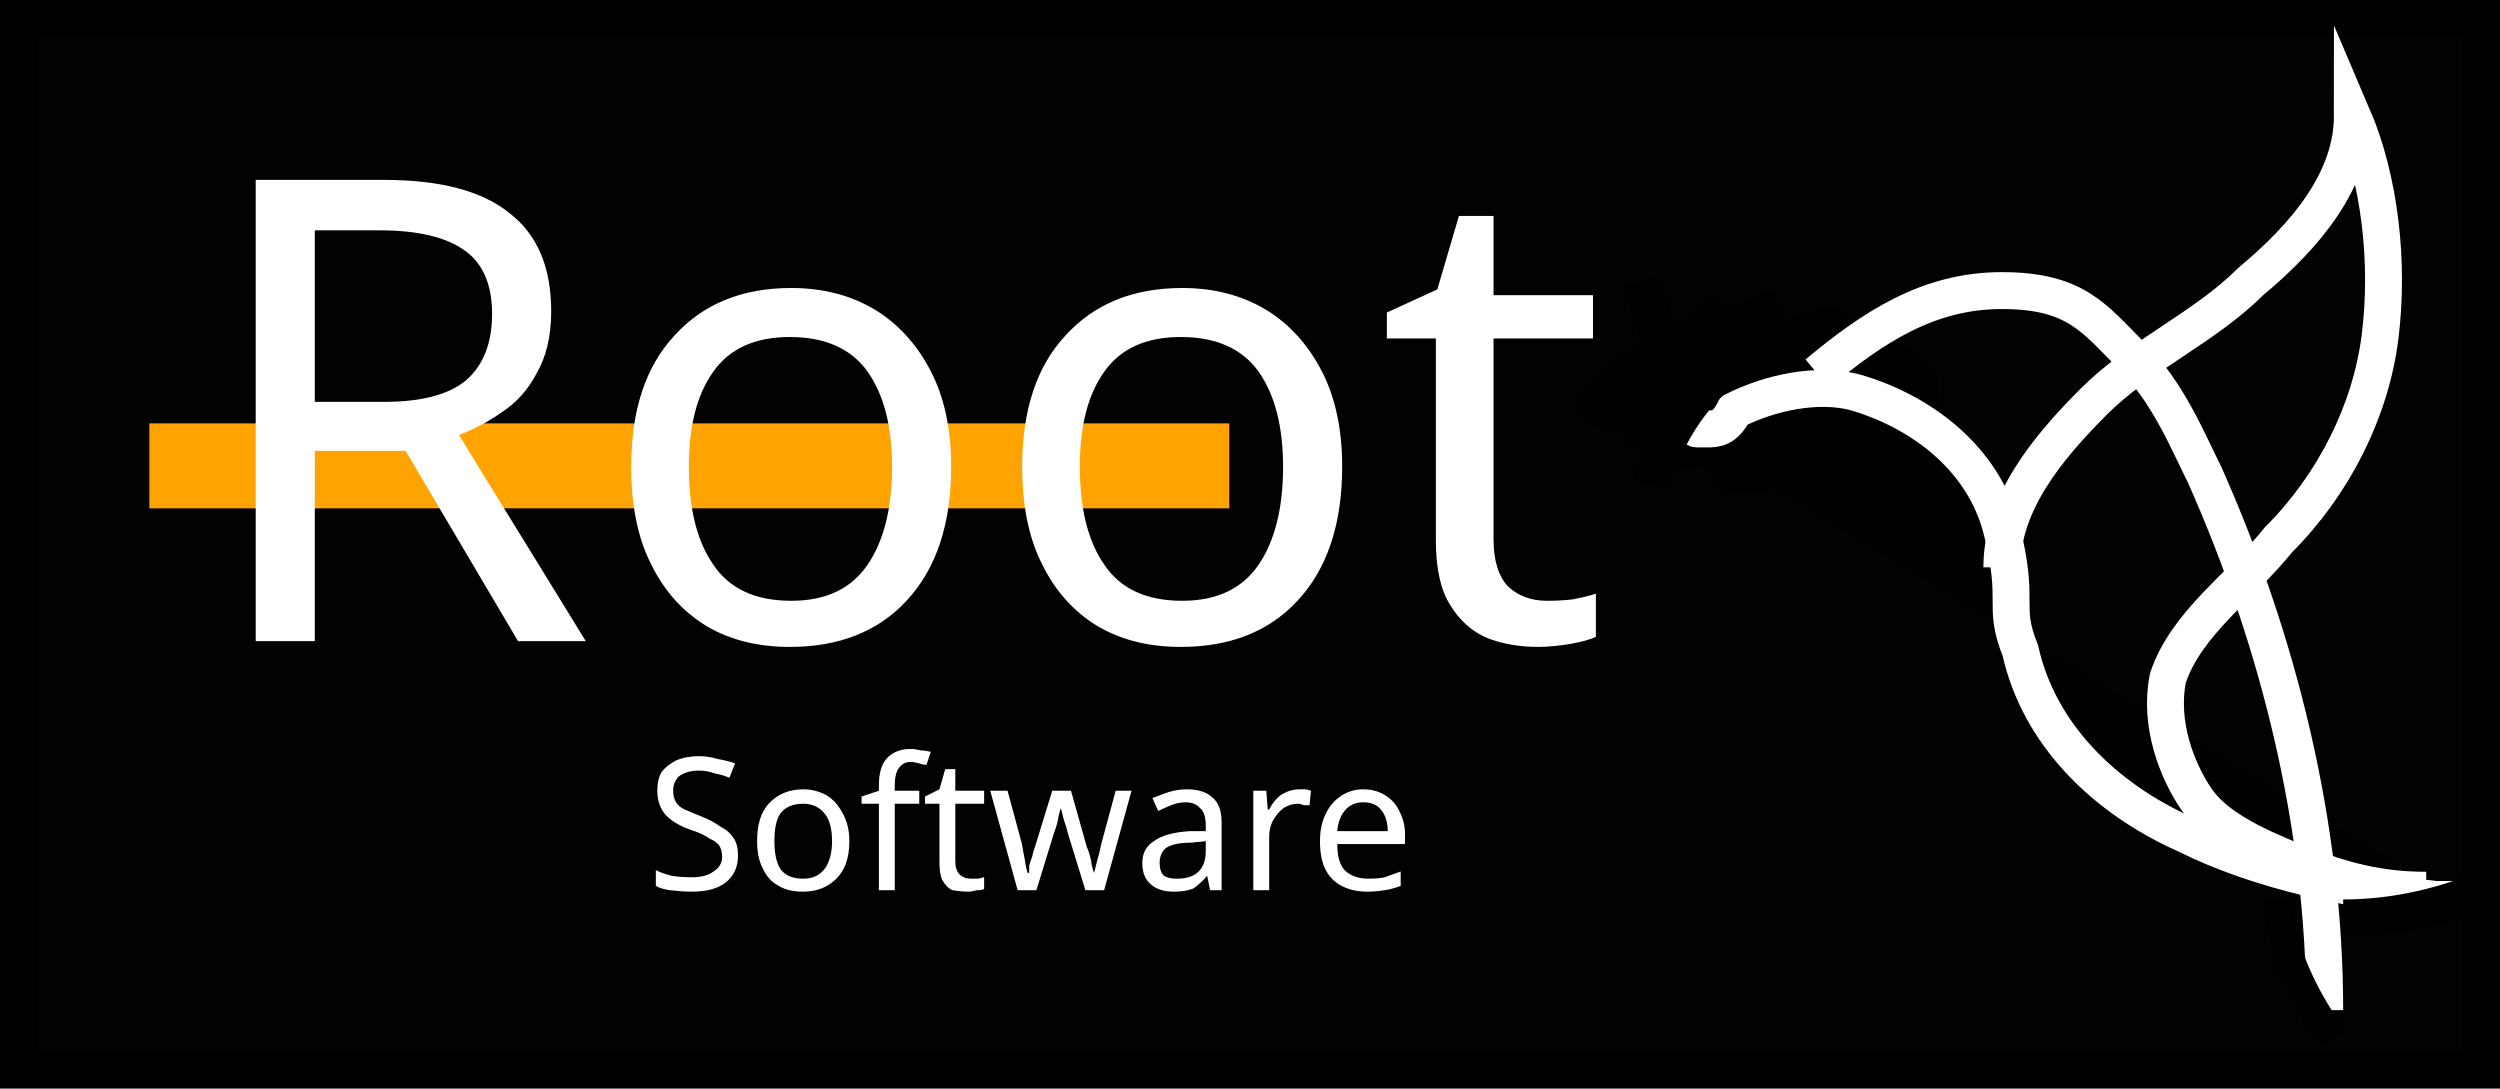
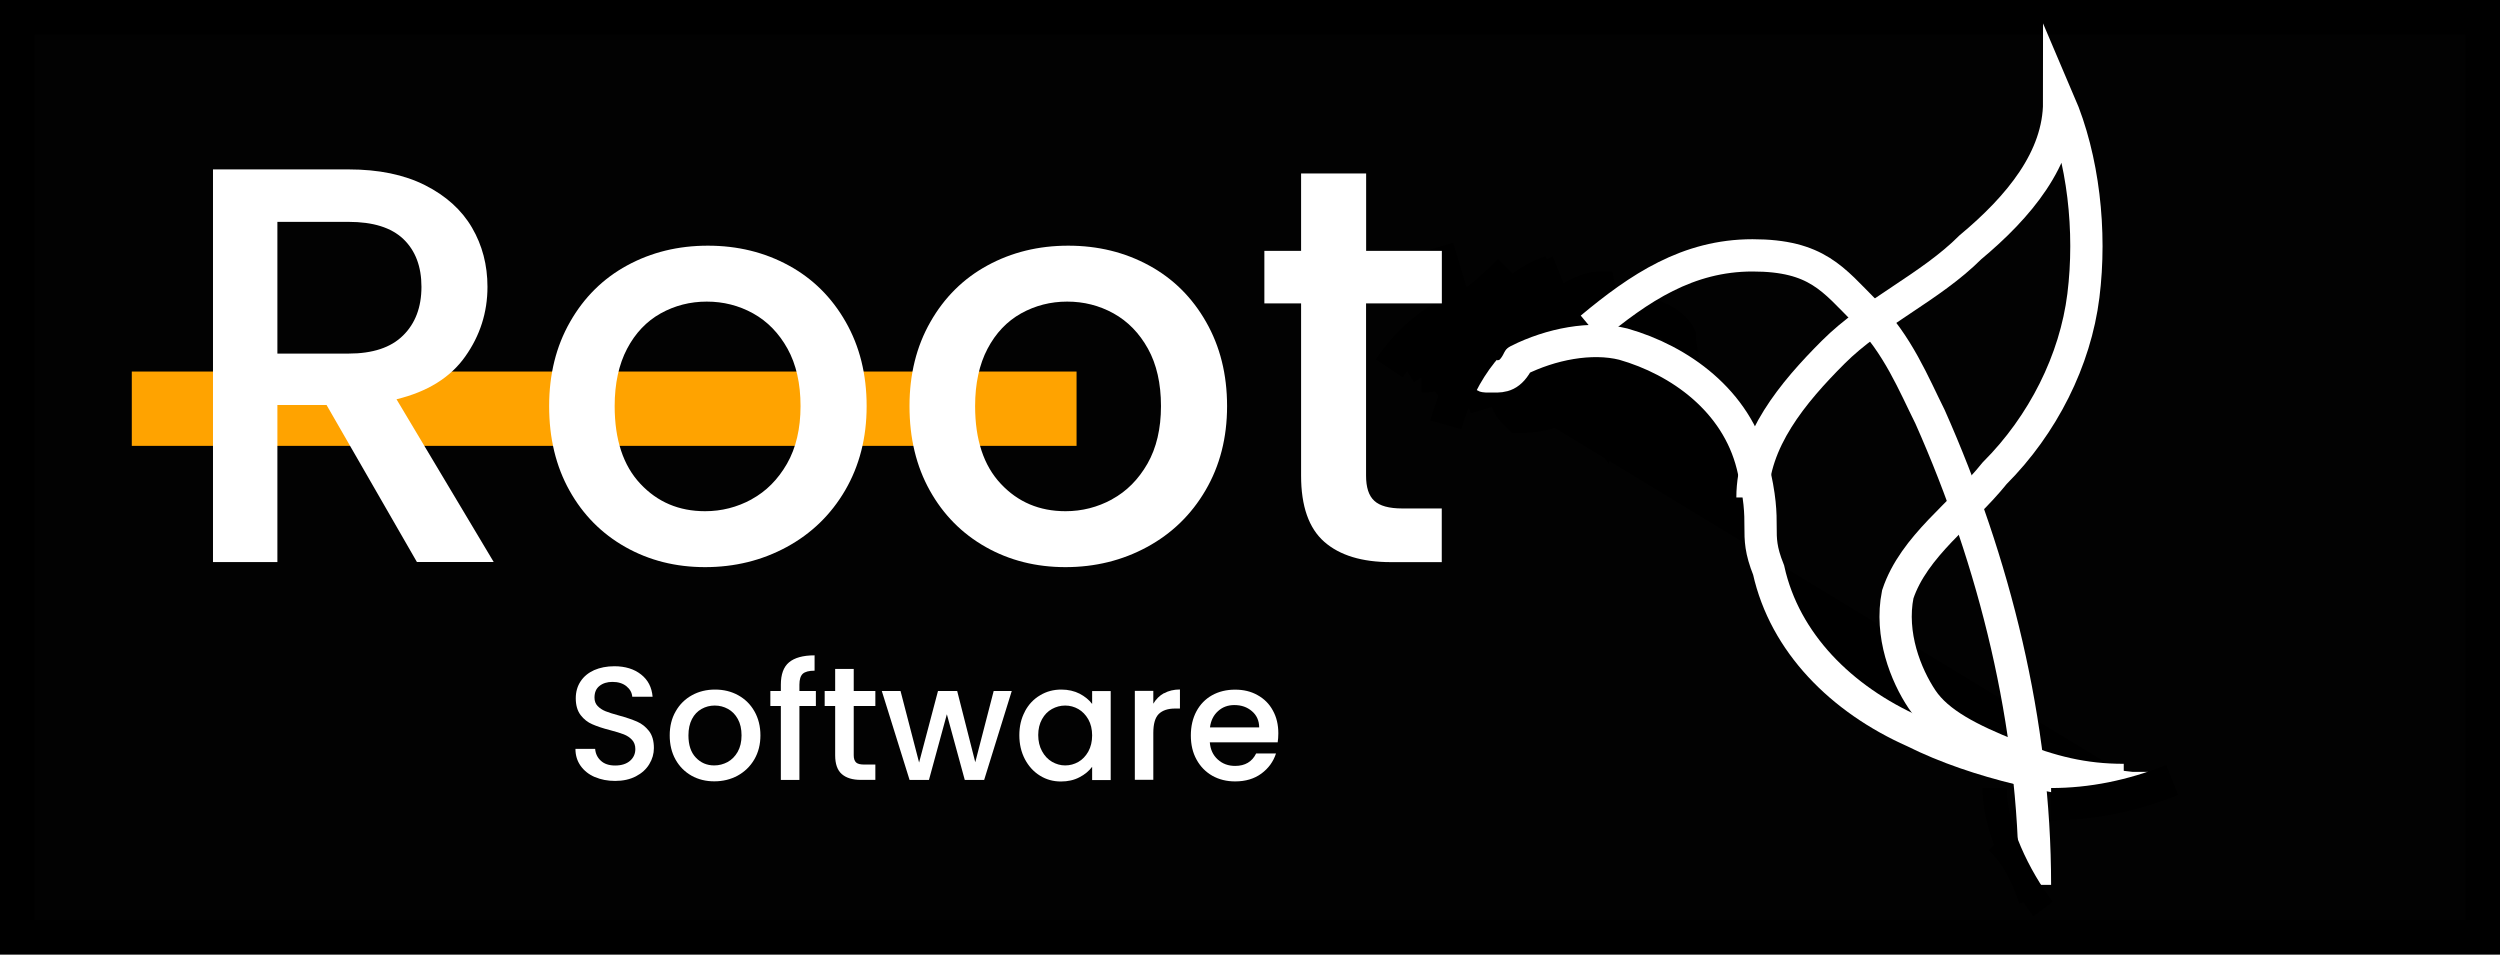
- <svg xmlns="http://www.w3.org/2000/svg" id="uuid-87a2300f-c3af-492e-9fbe-d405ec38cff5" viewBox="0 0 27.1 11.8">
-   <g id="uuid-e0952607-5640-44dd-b1cc-abcc881bc7ad">
-     <rect x=".2" y=".2" width="26.7" height="11.4" fill="#020202" stroke="#000" stroke-miterlimit="10" stroke-width=".4" />
-     <path d="M1.619,5.05h11.706" fill="none" stroke="#ffa300" stroke-miterlimit="10" stroke-width=".921" />
+ <svg xmlns="http://www.w3.org/2000/svg" id="uuid-d5646e52-a129-4718-90d7-58e1a2845d11" viewBox="0 0 30.976 11.828">
+   <g id="uuid-0626a339-a6bb-4703-b629-45fe00b93a82">
+     <rect x=".214" y=".214" width="30.548" height="11.4" fill="#020202" stroke="#000" stroke-miterlimit="10" stroke-width=".428" />
+     <path d="M1.633,5.064h11.706" fill="none" stroke="#ffa300" stroke-miterlimit="10" stroke-width=".921" />
    <g isolation="isolate">
      <g isolation="isolate">
        <g isolation="isolate">
-           <text transform="translate(7 9.64998)" fill="#fff" font-family="Poppins-Medium, Poppins" font-size="2" font-weight="500" isolation="isolate">
-             <tspan x="0" y="0">Software</tspan>
-           </text>
+           <g isolation="isolate">
+             <path d="M7.37,9.628c-.075-.032-.133-.079-.176-.139-.043-.061-.064-.13-.064-.21h.244c.005.06.029.109.071.147.042.039.101.059.177.059.079,0,.14-.02.184-.058s.066-.087.066-.146c0-.047-.014-.085-.041-.114s-.061-.052-.102-.068c-.041-.016-.097-.033-.169-.052-.091-.023-.164-.048-.221-.073-.057-.024-.105-.062-.145-.114-.04-.053-.06-.122-.06-.208,0-.08.02-.15.06-.21.04-.061.096-.106.168-.139.072-.031.155-.048.25-.048.134,0,.245.034.331.102.086.067.133.159.143.276h-.252c-.004-.051-.028-.094-.072-.13s-.102-.054-.174-.054c-.065,0-.119.017-.16.05-.042.033-.062.081-.062.145,0,.042.013.077.039.104s.059.049.099.065c.04.016.094.033.164.052.092.025.167.051.225.076s.107.064.148.116c.041.053.061.123.061.212,0,.07-.019.137-.057.199-.038.063-.093.113-.166.151-.073.038-.159.057-.257.057-.093,0-.177-.016-.252-.049Z" fill="#fff" stroke-width="0" />
+             <path d="M8.568,9.611c-.084-.048-.15-.114-.198-.2s-.072-.186-.072-.299c0-.112.024-.212.074-.298.049-.087.117-.153.202-.2s.181-.07.286-.07c.105,0,.201.023.286.07.085.047.153.113.202.2.049.086.074.186.074.298,0,.111-.025.211-.076.298s-.12.153-.207.201c-.087.047-.184.07-.289.07-.104,0-.198-.023-.282-.07ZM9.015,9.442c.051-.028.093-.07.125-.126.032-.057.048-.124.048-.204s-.015-.147-.046-.203-.071-.097-.122-.125-.105-.042-.164-.042c-.059,0-.113.014-.163.042-.05.028-.09.069-.119.125s-.044.123-.044.203c0,.118.03.21.091.274.061.065.137.098.229.098.059,0,.114-.015.165-.042Z" fill="#fff" stroke-width="0" />
+             <path d="M10.109,8.748h-.204v.916h-.23v-.916h-.13v-.186h.13v-.078c0-.127.033-.22.101-.277s.173-.087.317-.087v.19c-.069,0-.118.013-.146.038-.028.026-.042.071-.042.136v.078h.204v.186Z" fill="#fff" stroke-width="0" />
+             <path d="M10.578,8.748v.61c0,.041.01.07.029.089.02.018.052.026.099.026h.14v.19h-.18c-.103,0-.181-.024-.236-.072s-.082-.126-.082-.233v-.61h-.13v-.186h.13v-.274h.23v.274h.268v.186h-.268Z" fill="#fff" stroke-width="0" />
+             <path d="M12.536,8.562l-.342,1.102h-.24l-.222-.814-.222.814h-.24l-.344-1.102h.232l.23.886.234-.886h.238l.224.882.228-.882h.224Z" fill="#fff" stroke-width="0" />
+             <path d="M12.699,8.814c.046-.086.108-.152.188-.199.079-.048.167-.071.263-.071.086,0,.162.018.227.051.065.034.117.077.155.127v-.159h.23v1.102h-.23v-.164c-.039.052-.091.096-.158.13-.066.035-.143.052-.228.052-.095,0-.181-.023-.26-.072s-.141-.117-.187-.204c-.046-.088-.069-.187-.069-.297,0-.111.023-.209.069-.294ZM13.485,8.914c-.032-.056-.073-.099-.123-.128-.051-.029-.105-.044-.164-.044s-.113.015-.164.043-.092.07-.123.126-.047.121-.047.197c0,.075.016.143.047.199.031.058.073.102.124.132.051.029.105.045.163.045.059,0,.113-.015.164-.044.05-.029.091-.072.123-.129.031-.057.047-.123.047-.199s-.016-.143-.047-.198Z" fill="#fff" stroke-width="0" />
+             <path d="M14.423,8.59c.056-.031.121-.047.197-.047v.236h-.059c-.089,0-.156.022-.203.067-.046.046-.068.124-.068.236v.58h-.229v-1.102h.229v.159c.033-.056.077-.1.133-.131Z" fill="#fff" stroke-width="0" />
+             <path d="M15.832,9.198h-.842c.007.088.039.158.098.212s.131.08.216.08c.123,0,.21-.052.26-.154h.246c-.033.102-.094.185-.181.249s-.195.097-.325.097c-.105,0-.199-.023-.283-.07-.083-.048-.148-.114-.195-.2-.048-.086-.071-.186-.071-.299s.023-.213.069-.299.11-.152.193-.199c.084-.047.18-.07.287-.07.104,0,.197.022.278.068.081.045.145.108.189.19.046.082.068.177.068.283,0,.041-.003.079-.008.112ZM15.602,9.013c-.001-.084-.031-.151-.09-.201-.059-.051-.131-.076-.218-.076-.079,0-.146.024-.202.075-.056.05-.089.117-.1.202h.609Z" fill="#fff" stroke-width="0" />
+           </g>
        </g>
      </g>
    </g>
-     <path d="M17.7,4.55c.2-.2.4-.4.6-.6" fill="none" stroke="#000" stroke-miterlimit="10" />
-     <path d="M17.6,4.35c.3,0,.6-.2.7-.5" fill="none" stroke="#000" stroke-miterlimit="10" />
-     <path d="M17.7,4.55c.3-.3.7-.6,1.1-.8" fill="#000" stroke="#000" stroke-miterlimit="10" />
-     <path d="M17.6,4.55c.5-.3.9-.6,1.3-1" fill="none" stroke="#000" stroke-miterlimit="10" />
-     <path d="M17.7,4.45h0c0-.2.2-.4.3-.5" fill="none" stroke="#000" stroke-miterlimit="10" stroke-width=".4" />
-     <path d="M17.8,4.55l.7-.7c.2-.2.4-.4.7-.5" fill="none" stroke="#000" stroke-miterlimit="10" stroke-width=".4" />
-     <path d="M17.8,4.35c.4-.4,1-.8,1.5-1" fill="none" stroke="#000" stroke-miterlimit="10" stroke-width=".4" />
-     <path d="M18.4,4.45c0-.2.2-.4.4-.5s.5,0,.7,0h.7c-.2.3-.3.6-.3.9v.4c0,.1.2.2.3.2.2,0,.3-.2.4-.4,0-.1.1-.3.2-.4s0-.3,0-.5c-.1-.2-.4-.3-.6-.3-.5,0-1,0-1.5.1-.1,0-.3.1-.4.2-.1.1-.1.3,0,.4,0,.1.2.2.3.2h.4c.3-.1.7-.3.9-.5-.3,0-.7,0-1,.3,0,0-.1.2-.2.3s0,.2.1.3c.1,0,.3,0,.5-.1s.4-.3.5-.5v-.3c0-.1-.2-.2-.3-.2s-.3,0-.4.2" fill="none" stroke="#000" stroke-miterlimit="10" stroke-width=".4" />
-     <path d="M17.4,4.55l1.8-1.1" fill="#000" stroke="#000" stroke-miterlimit="10" stroke-width=".4" />
-     <path d="M17.2,4.55c.4-.6,1-.9,1.7-.9" fill="none" stroke="#000" stroke-miterlimit="10" stroke-width=".4" />
-     <path d="M18.8,4.75l-.4-1.2" fill="none" stroke="#000" stroke-miterlimit="10" stroke-width=".4" />
-     <path d="M18.4,5.05l-.6-2" fill="none" stroke="#000" stroke-miterlimit="10" stroke-width=".4" />
-     <path d="M19.1,4.35l.7.9c.1-.6.1-1.2,0-1.7-.2,0-.5.2-.7.4,0,0-.2.2-.1.4,0,0,.2.1.3.1s.2,0,.3-.2c0,0,.1,0,.2-.2s0-.1,0-.2-.2-.1-.3,0c-.3.1-.5.4-.4.7,0,0,.2,0,.3-.2s0-.2,0-.3h-.3s-.1,0-.1.1,0,.1.1,0" fill="none" stroke="#000" stroke-miterlimit="10" stroke-width=".4" />
+     <path d="M17.714,4.564c.2-.2.4-.4.6-.6" fill="none" stroke="#000" stroke-miterlimit="10" />
+     <path d="M17.614,4.364c.3,0,.6-.2.7-.5" fill="none" stroke="#000" stroke-miterlimit="10" />
+     <path d="M17.714,4.564c.3-.3.7-.6,1.1-.8" fill="#000" stroke="#000" stroke-miterlimit="10" />
+     <path d="M17.614,4.564c.5-.3.9-.6,1.3-1" fill="none" stroke="#000" stroke-miterlimit="10" />
+     <path d="M17.714,4.464h0c0-.2.2-.4.3-.5" fill="none" stroke="#000" stroke-miterlimit="10" stroke-width=".4" />
+     <path d="M17.814,4.564l.7-.7c.2-.2.4-.4.7-.5" fill="none" stroke="#000" stroke-miterlimit="10" stroke-width=".4" />
+     <path d="M17.814,4.364c.4-.4,1-.8,1.5-1" fill="none" stroke="#000" stroke-miterlimit="10" stroke-width=".4" />
+     <path d="M18.414,4.464c0-.2.2-.4.4-.5s.5,0,.7,0h.7c-.2.3-.3.6-.3.9v.4c0,.1.2.2.3.2.2,0,.3-.2.4-.4,0-.1.1-.3.2-.4s0-.3,0-.5c-.1-.2-.4-.3-.6-.3-.5,0-1,0-1.5.1-.1,0-.3.1-.4.2-.1.1-.1.3,0,.4,0,.1.2.2.3.2h.4c.3-.1.7-.3.9-.5-.3,0-.7,0-1,.3,0,0-.1.2-.2.3s0,.2.1.3c.1,0,.3,0,.5-.1s.4-.3.5-.5v-.3c0-.1-.2-.2-.3-.2s-.3,0-.4.2" fill="none" stroke="#000" stroke-miterlimit="10" stroke-width=".4" />
+     <path d="M17.414,4.564l1.8-1.1" fill="#000" stroke="#000" stroke-miterlimit="10" stroke-width=".4" />
+     <path d="M17.214,4.564c.4-.6,1-.9,1.7-.9" fill="none" stroke="#000" stroke-miterlimit="10" stroke-width=".4" />
+     <path d="M18.814,4.764l-.4-1.2" fill="none" stroke="#000" stroke-miterlimit="10" stroke-width=".4" />
+     <path d="M18.414,5.064l-.6-2" fill="none" stroke="#000" stroke-miterlimit="10" stroke-width=".4" />
+     <path d="M19.114,4.364l.7.9c.1-.6.1-1.2,0-1.7-.2,0-.5.2-.7.4,0,0-.2.2-.1.4,0,0,.2.1.3.1s.2,0,.3-.2c0,0,.1,0,.2-.2s0-.1,0-.2-.2-.1-.3,0c-.3.1-.5.4-.4.7,0,0,.2,0,.3-.2s0-.2,0-.3h-.3s-.1,0-.1.1,0,.1.1,0" fill="none" stroke="#000" stroke-miterlimit="10" stroke-width=".4" />
    <g isolation="isolate">
      <g isolation="isolate">
        <g isolation="isolate">
-           <text transform="translate(2.09999 6.95002)" fill="#fff" font-family="Poppins-Medium, Poppins" font-size="7" font-weight="500" isolation="isolate">
-             <tspan x="0" y="0">Root</tspan>
-           </text>
+           <g isolation="isolate">
+             <path d="M5.166,6.964l-1.12-1.946h-.609v1.946h-.798V2.099h1.68c.373,0,.689.065.948.196.259.131.453.306.581.525.128.219.192.464.192.734,0,.317-.092.605-.276.864-.184.26-.468.436-.851.529l1.204,2.016h-.952ZM3.437,4.381h.882c.298,0,.524-.074.675-.224.152-.149.228-.351.228-.603s-.075-.449-.224-.592c-.149-.142-.375-.213-.679-.213h-.882v1.631Z" fill="#fff" stroke-width="0" />
+             <path d="M7.749,6.778c-.294-.166-.525-.399-.693-.7s-.252-.649-.252-1.046c0-.393.086-.74.259-1.043.173-.304.408-.537.707-.7s.632-.245,1.001-.245.702.082,1.001.245.534.396.707.7c.173.303.259.65.259,1.043,0,.392-.089.739-.266,1.043-.177.303-.419.537-.725.703s-.643.249-1.011.249c-.364,0-.693-.083-.987-.249ZM9.313,6.186c.18-.098.326-.245.438-.44.112-.196.168-.435.168-.714,0-.28-.054-.518-.161-.711-.107-.193-.25-.34-.427-.438s-.369-.146-.574-.146c-.206,0-.396.049-.571.146-.175.098-.314.244-.416.438s-.154.431-.154.711c0,.415.106.736.318.962.212.227.479.34.802.34.205,0,.397-.049.577-.147Z" fill="#fff" stroke-width="0" />
+             <path d="M12.214,6.778c-.294-.166-.525-.399-.693-.7s-.252-.649-.252-1.046c0-.393.086-.74.259-1.043.173-.304.408-.537.707-.7s.632-.245,1.001-.245.702.082,1.001.245.534.396.707.7c.173.303.26.65.26,1.043,0,.392-.089.739-.267,1.043-.177.303-.419.537-.725.703s-.643.249-1.011.249c-.364,0-.693-.083-.987-.249ZM13.779,6.186c.18-.098.326-.245.438-.44.112-.196.168-.435.168-.714,0-.28-.054-.518-.161-.711s-.25-.34-.427-.438-.369-.146-.574-.146c-.206,0-.396.049-.571.146-.175.098-.314.244-.416.438s-.154.431-.154.711c0,.415.106.736.318.962.212.227.479.34.802.34.205,0,.397-.049.577-.147Z" fill="#fff" stroke-width="0" />
+             <path d="M16.926,3.758v2.135c0,.145.033.249.102.312.067.063.183.095.346.095h.49v.665h-.63c-.359,0-.635-.084-.826-.252s-.287-.441-.287-.819v-2.135h-.455v-.651h.455v-.959h.806v.959h.938v.651h-.938Z" fill="#fff" stroke-width="0" />
+           </g>
        </g>
      </g>
    </g>
  </g>
-   <g id="uuid-b92d9150-2fee-4c21-96c8-4bb09b6e86fc">
-     <path d="M18.2,4.65c.3-.2.1,0,.2,0h.1c.1,0,.2,0,.3-.2.4-.2.9-.3,1.3-.2.7.2,1.4.7,1.6,1.5s0,.8.2,1.3c.2.9.9,1.6,1.8,2,.8.4,1.8.6,2.7.7h.2" fill="#000" stroke="#fff" stroke-miterlimit="10" stroke-width=".4" />
-     <path d="M26.3,9.65c-.5,0-.9-.1-1.4-.3s-.9-.4-1.1-.7-.4-.8-.3-1.3c.2-.6.8-1,1.2-1.5.6-.6,1-1.4,1.1-2.2s0-1.7-.3-2.4c0,.7-.5,1.3-1.1,1.8-.5.5-1.2.8-1.7,1.3-.5.5-1,1.1-1,1.8" fill="none" stroke="#fff" stroke-miterlimit="10" stroke-width=".4" />
-     <path d="M19.7,4.05c.6-.5,1.2-.9,2-.9s1,.3,1.4.7c.4.4.6.9.8,1.3.8,1.8,1.3,3.8,1.3,5.8" fill="none" stroke="#fff" stroke-miterlimit="10" stroke-width=".4" />
+   <g id="uuid-21dcc9d9-63b7-463c-8b5d-c157e5c95447">
+     <path d="M18.214,4.664c.3-.2.1,0,.2,0h.1c.1,0,.2,0,.3-.2.4-.2.9-.3,1.3-.2.7.2,1.4.7,1.6,1.5s0,.8.2,1.3c.2.9.9,1.6,1.8,2,.8.4,1.8.6,2.7.7h.2" fill="#000" stroke="#fff" stroke-miterlimit="10" stroke-width=".4" />
+     <path d="M26.314,9.664c-.5,0-.9-.1-1.4-.3s-.9-.4-1.1-.7-.4-.8-.3-1.3c.2-.6.8-1,1.2-1.5.6-.6,1-1.4,1.1-2.2s0-1.7-.3-2.4c0,.7-.5,1.3-1.1,1.8-.5.5-1.2.8-1.7,1.3-.5.5-1,1.1-1,1.8" fill="none" stroke="#fff" stroke-miterlimit="10" stroke-width=".4" />
+     <path d="M19.714,4.064c.6-.5,1.2-.9,2-.9s1,.3,1.4.7c.4.4.6.9.8,1.3.8,1.8,1.3,3.8,1.3,5.8" fill="none" stroke="#fff" stroke-miterlimit="10" stroke-width=".4" />
  </g>
-   <g id="uuid-8b3dd47f-9ee9-400c-8160-b5978f5f05c1">
-     <path d="M19.1,3.75c-.6.3-1,.8-1.2,1.5h0" fill="none" stroke="#000" stroke-miterlimit="10" stroke-width=".4" />
-     <path d="M24.7,9.75c0,.5.3,1.1.6,1.5" fill="none" stroke="#000" stroke-miterlimit="10" stroke-width=".3" />
-     <path d="M24.7,10.45c.2.2.3.4.4.7" fill="none" stroke="#000" stroke-miterlimit="10" stroke-width=".2" />
-     <path d="M25.4,9.95c.5,0,1-.1,1.5-.3" fill="none" stroke="#000" stroke-miterlimit="10" stroke-width=".4" />
+   <g id="uuid-e57b3af2-711f-454b-9a05-3201776507d4">
+     <path d="M19.114,3.764c-.6.3-1,.8-1.2,1.5h0" fill="none" stroke="#000" stroke-miterlimit="10" stroke-width=".4" />
+     <path d="M24.714,9.764c0,.5.3,1.1.6,1.5" fill="none" stroke="#000" stroke-miterlimit="10" stroke-width=".3" />
+     <path d="M24.714,10.464c.2.2.3.4.4.7" fill="none" stroke="#000" stroke-miterlimit="10" stroke-width=".2" />
+     <path d="M25.414,9.964c.5,0,1-.1,1.5-.3" fill="none" stroke="#000" stroke-miterlimit="10" stroke-width=".4" />
  </g>
</svg>
